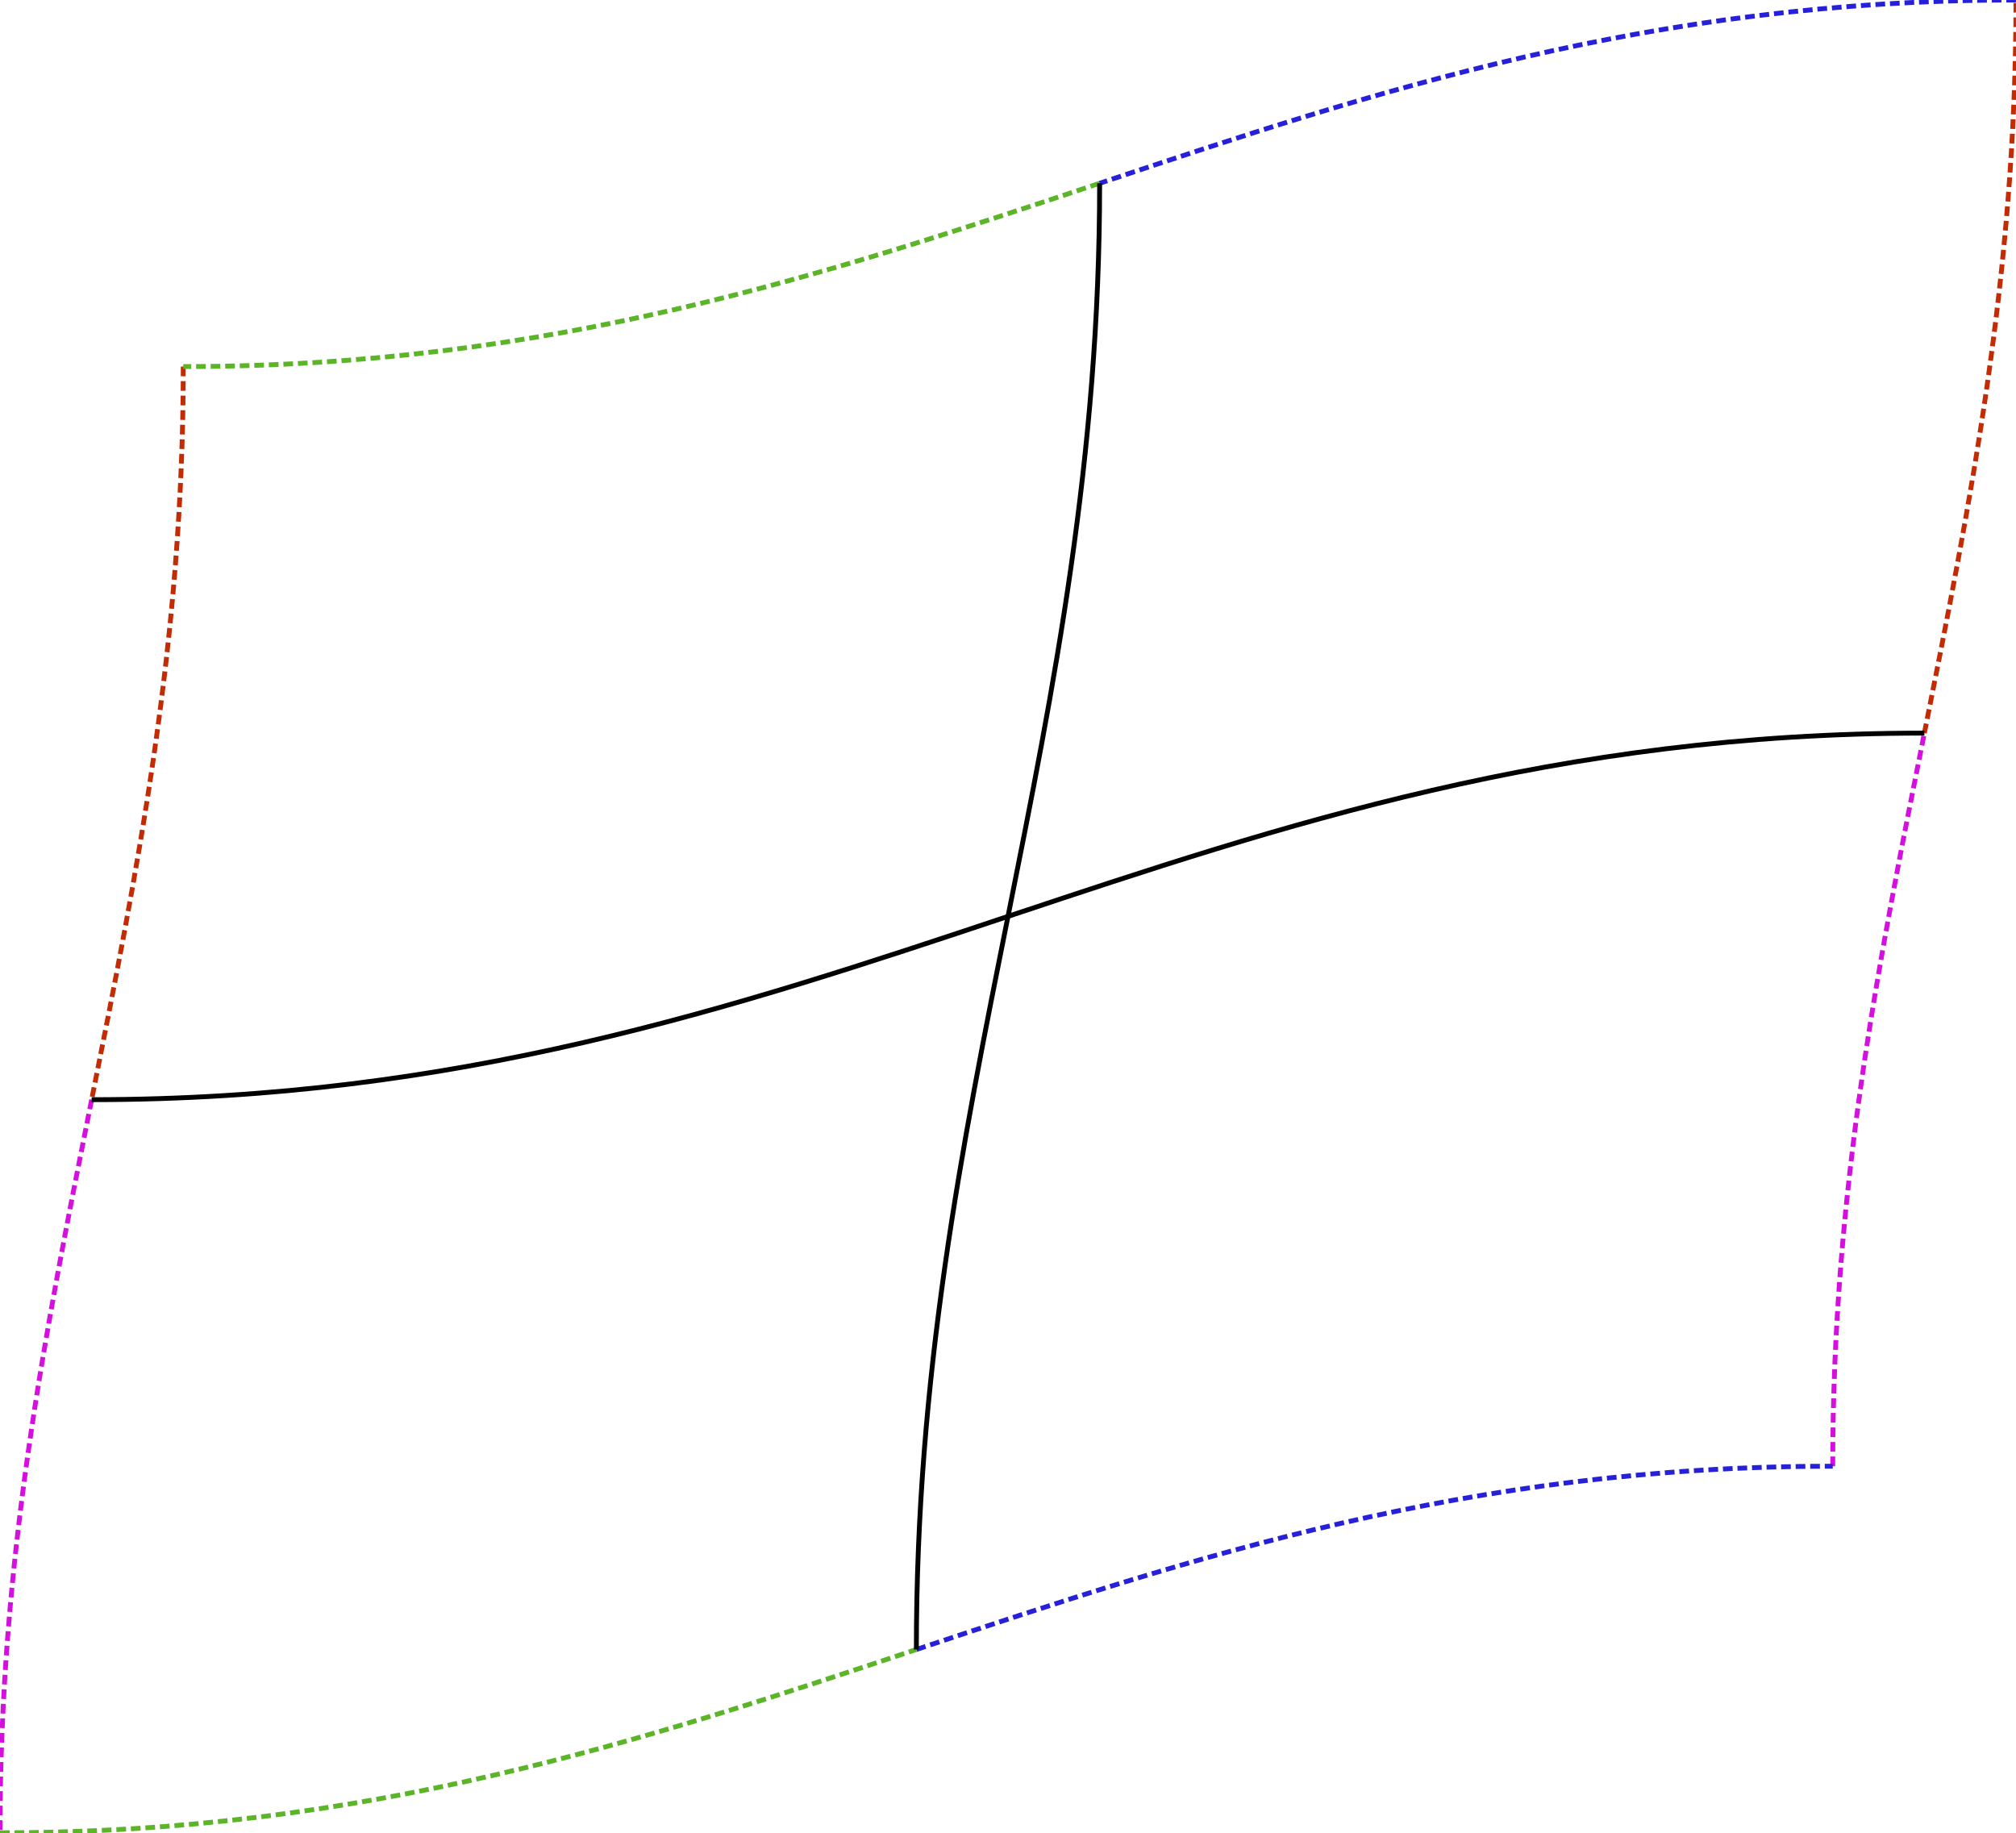
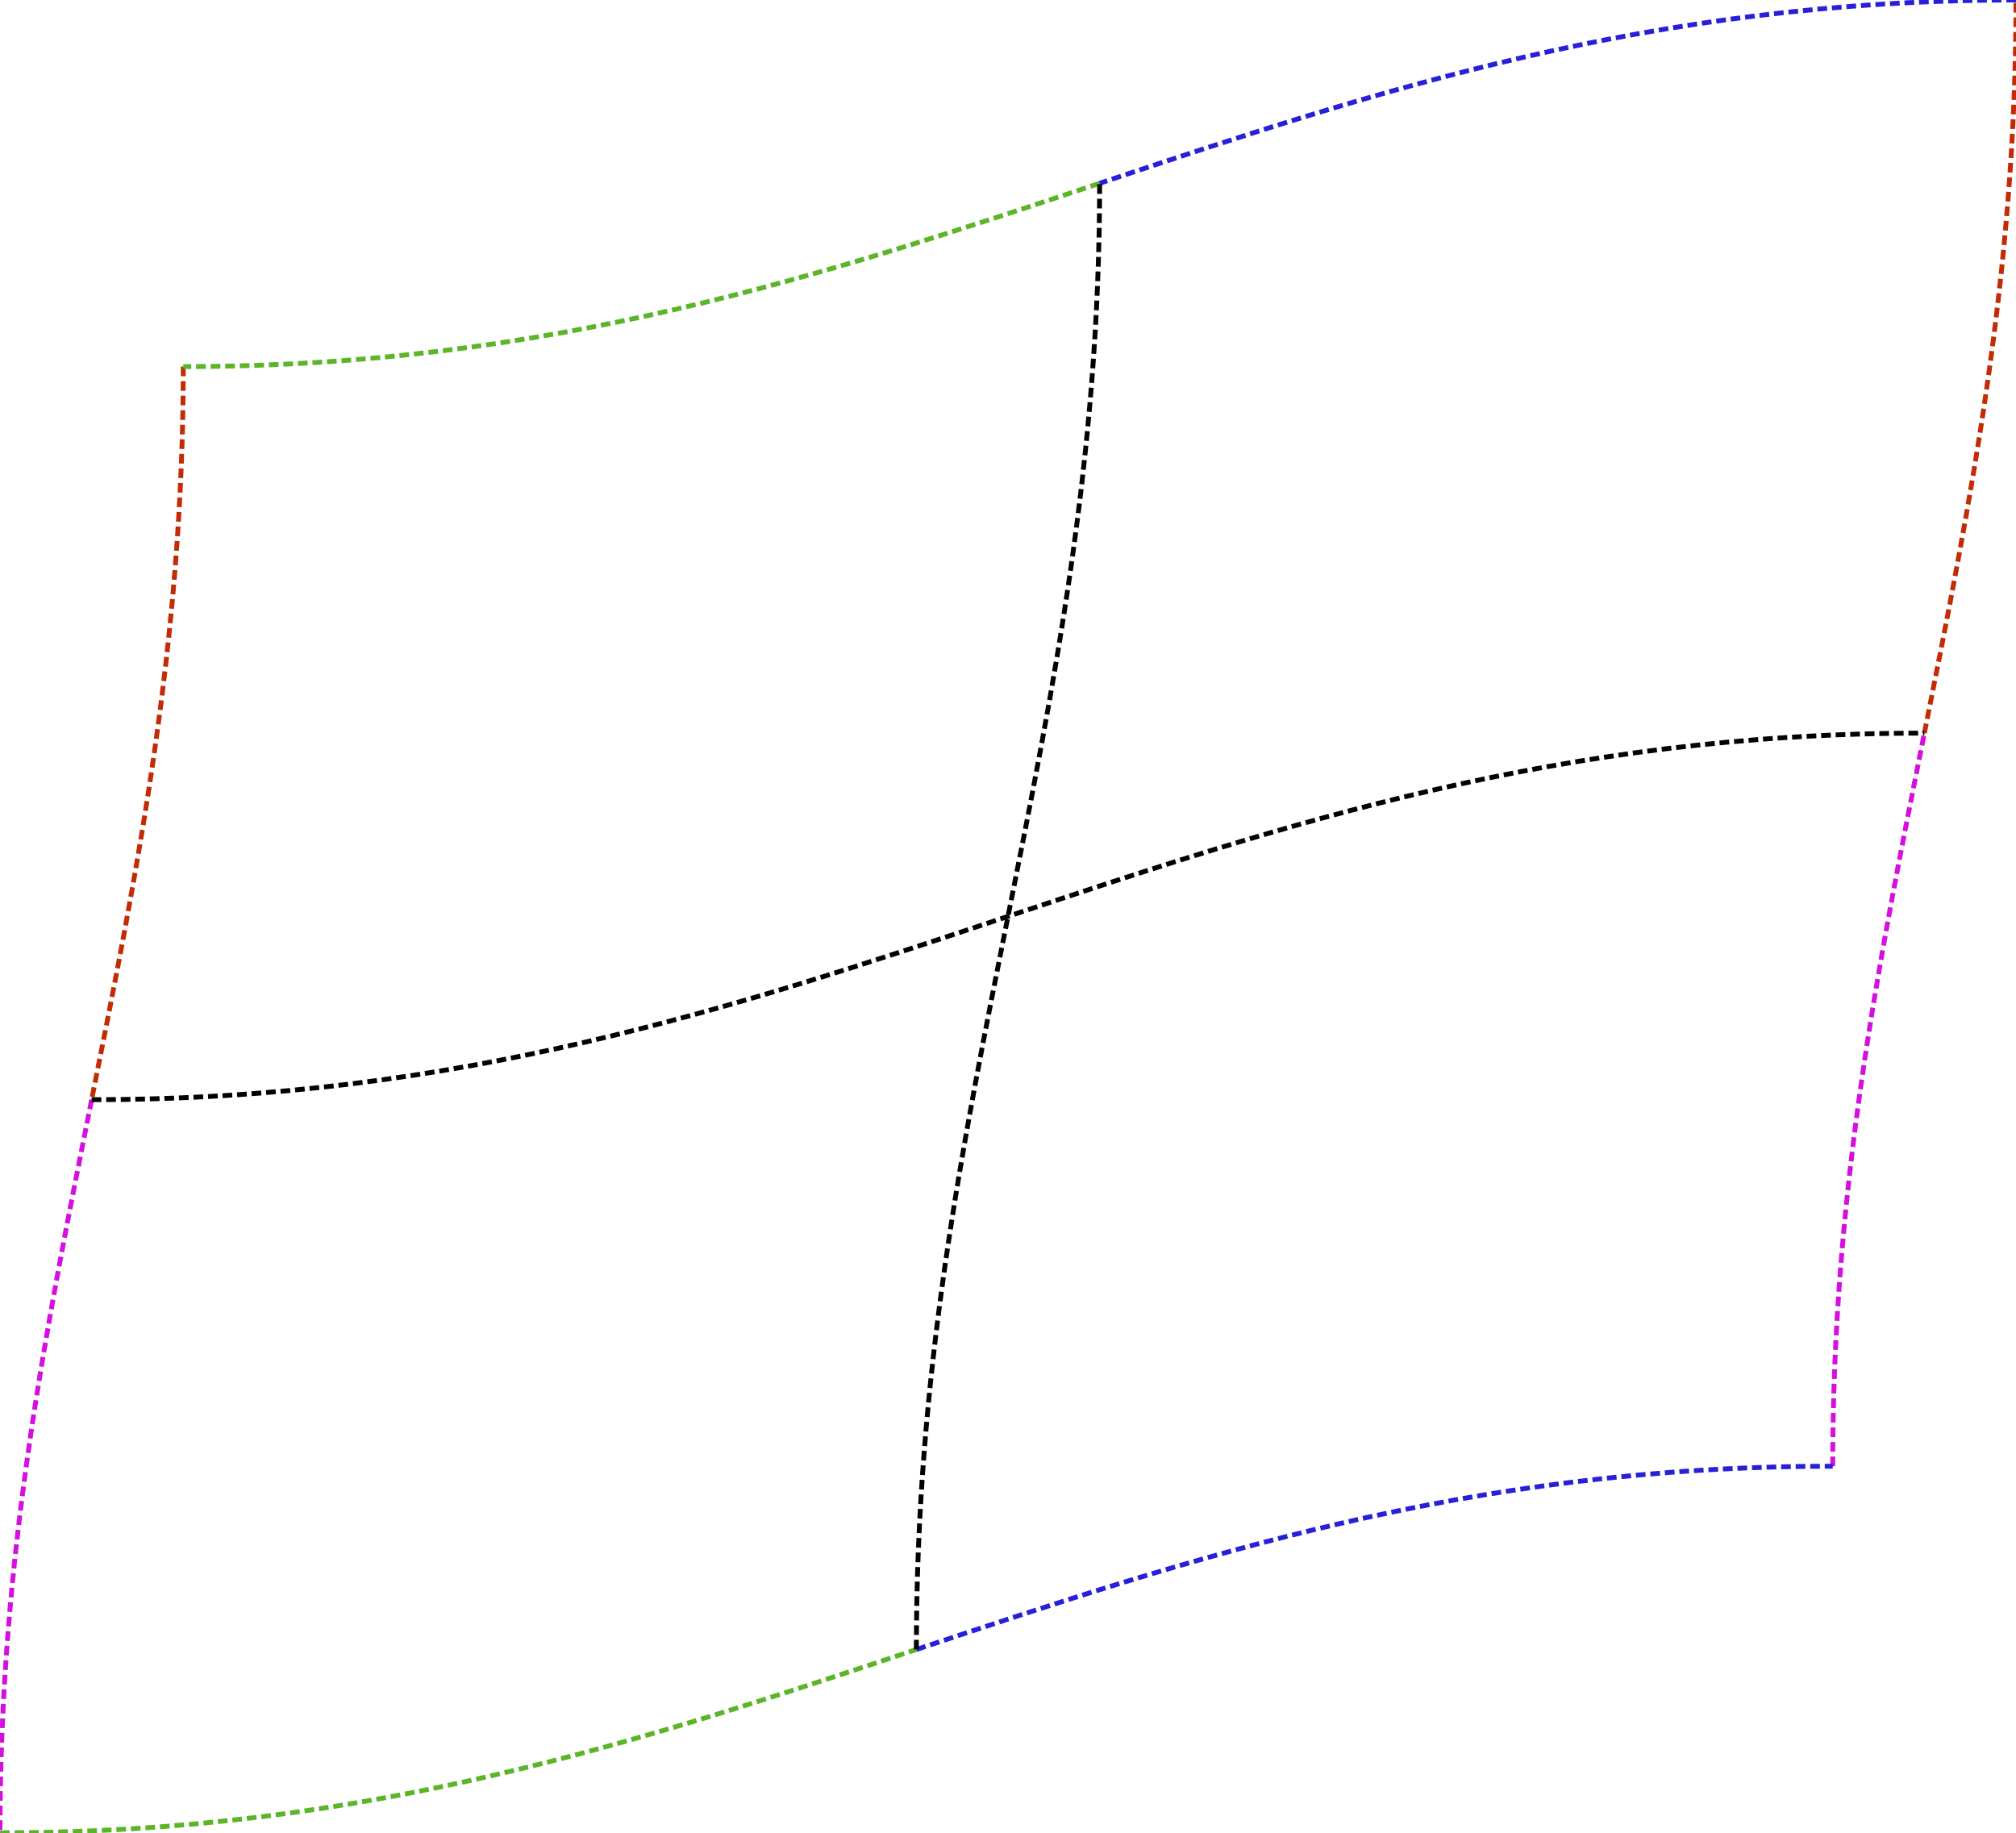
<svg xmlns="http://www.w3.org/2000/svg" width="110mm" height="100mm" viewBox="0 0 110 100" version="1.1" id="svg5">
  <defs id="defs2" />
  <g id="layer1">
    <path style="fill:none;fill-rule:evenodd;stroke:#d50fdd;stroke-width:0.265;stroke-linecap:butt;stroke-linejoin:miter;stroke-miterlimit:4;stroke-dasharray:0.529,0.265;stroke-opacity:1;stroke-dashoffset:0" d="M 5,60 C 2.5,72.5 0,85 0,100" id="path7" />
    <path style="fill:none;fill-rule:evenodd;stroke:#c32b05;stroke-width:0.265;stroke-linecap:butt;stroke-linejoin:miter;stroke-miterlimit:4;stroke-dasharray:0.529,0.265;stroke-opacity:1;stroke-dashoffset:0" d="M 10,20 C 10,35 7.5,47.5 5,60" id="path6" />
    <path style="fill:none;fill-rule:evenodd;stroke:#5cb529;stroke-width:0.265;stroke-linecap:butt;stroke-linejoin:miter;stroke-miterlimit:4;stroke-dasharray:0.529,0.265;stroke-opacity:1;stroke-dashoffset:0" d="M 60,10 C 45,15 30,20 10,20" id="path5" />
    <path style="fill:none;fill-rule:evenodd;stroke:#2720d9;stroke-width:0.265;stroke-linecap:butt;stroke-linejoin:miter;stroke-miterlimit:4;stroke-dasharray:0.529,0.265;stroke-opacity:1;stroke-dashoffset:0" d="M 110,0 C 90,0 75,5 60,10" id="path4" />
    <path style="fill:none;fill-rule:evenodd;stroke:#c32b05;stroke-width:0.265;stroke-linecap:butt;stroke-linejoin:miter;stroke-miterlimit:4;stroke-dasharray:0.529,0.265;stroke-opacity:1;stroke-dashoffset:0" d="m 105,40 c 2.5,-12.5 5,-25 5,-40" id="path3" />
    <path style="fill:none;fill-rule:evenodd;stroke:#d50fdd;stroke-width:0.265;stroke-linecap:butt;stroke-linejoin:miter;stroke-miterlimit:4;stroke-dasharray:0.529,0.265;stroke-opacity:1;stroke-dashoffset:0" d="m 100,80 c 0,-15 2.5,-27.5 5,-40" id="path2" />
    <path style="fill:none;fill-rule:evenodd;stroke:#2720d9;stroke-width:0.265;stroke-linecap:butt;stroke-linejoin:miter;stroke-miterlimit:4;stroke-dasharray:0.529,0.265;stroke-opacity:1;stroke-dashoffset:0" d="M 50,90 C 65,85 80,80 100,80" id="path1" />
    <path style="fill:none;fill-rule:evenodd;stroke:#5cb529;stroke-width:0.265;stroke-linecap:butt;stroke-linejoin:miter;stroke-miterlimit:4;stroke-dasharray:0.529,0.265;stroke-opacity:1;stroke-dashoffset:0" d="m 0,100 c 20,0 35,-5 50,-10" id="path881" />
-     <path style="fill:none;fill-rule:evenodd;stroke:#000000;stroke-width:0.265;stroke-linecap:butt;stroke-linejoin:miter;stroke-miterlimit:4;stroke-dasharray:none;stroke-opacity:1" d="m 5,60 c 20,0 35,-5 50,-10 15,-5 30,-10 50,-10" id="path921" />
-     <path style="fill:none;fill-rule:evenodd;stroke:#000000;stroke-width:0.265;stroke-linecap:butt;stroke-linejoin:miter;stroke-miterlimit:4;stroke-dasharray:none;stroke-opacity:1" d="m 50,90 c 0,-15 2.5,-27.5 5,-40 2.5,-12.5 5,-25 5,-40" id="path1288" />
+     <path style="fill:none;fill-rule:evenodd;stroke:#000000;stroke-width:0.265;stroke-linecap:butt;stroke-linejoin:miter;stroke-miterlimit:4;stroke-dasharray:0.529,0.265;stroke-opacity:1;stroke-dashoffset:0" d="m 5,60 c 20,0 35,-5 50,-10 15,-5 30,-10 50,-10" id="path921" />
+     <path style="fill:none;fill-rule:evenodd;stroke:#000000;stroke-width:0.265;stroke-linecap:butt;stroke-linejoin:miter;stroke-miterlimit:4;stroke-dasharray:0.529,0.265;stroke-opacity:1;stroke-dashoffset:0" d="m 50,90 c 0,-15 2.5,-27.5 5,-40 2.5,-12.5 5,-25 5,-40" id="path1288" />
  </g>
</svg>
